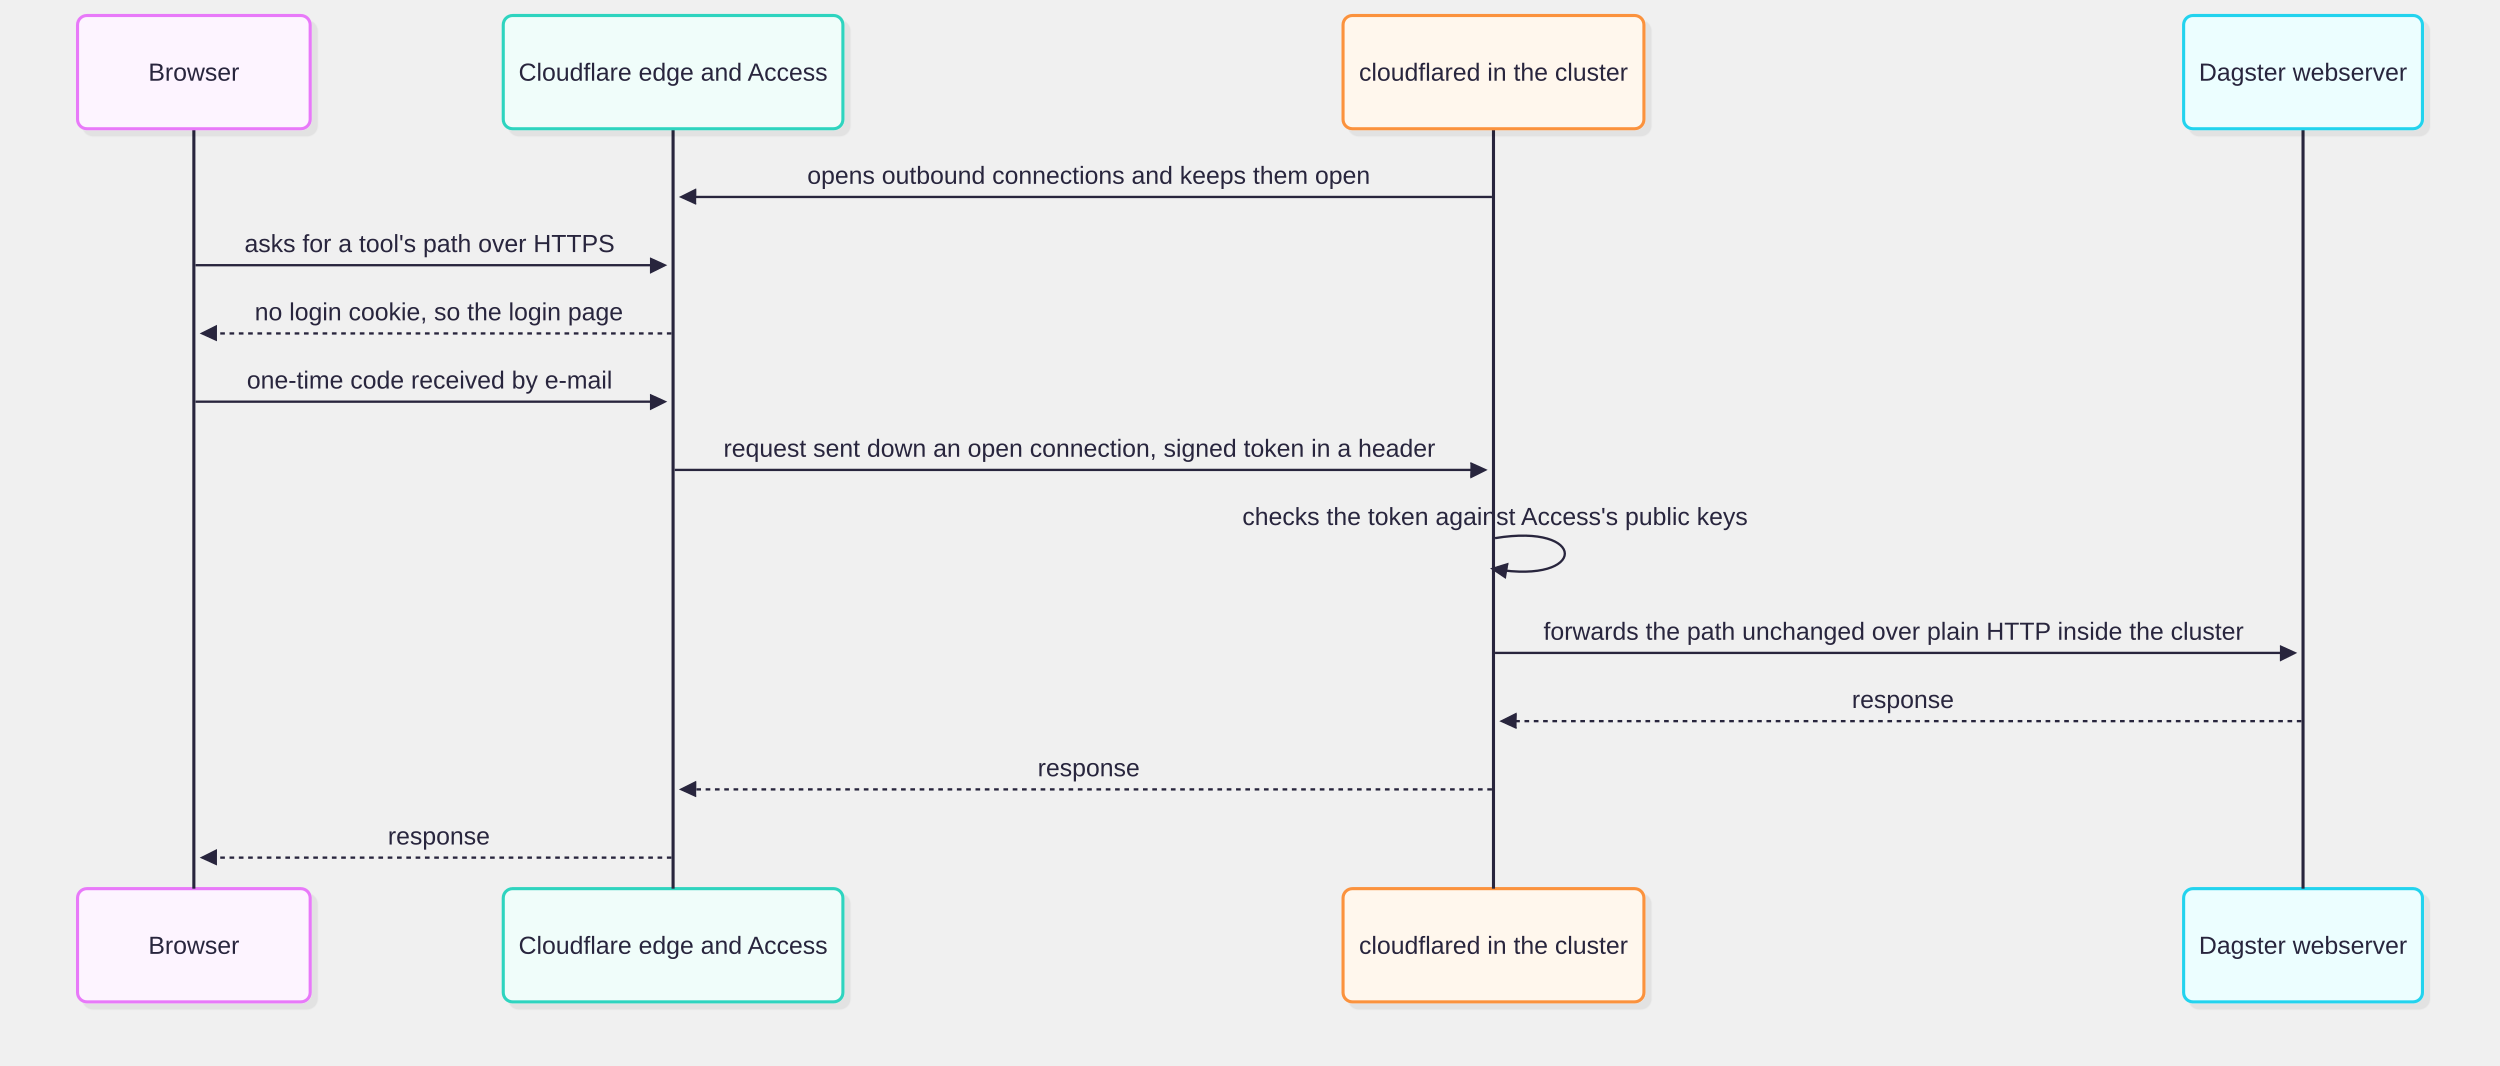
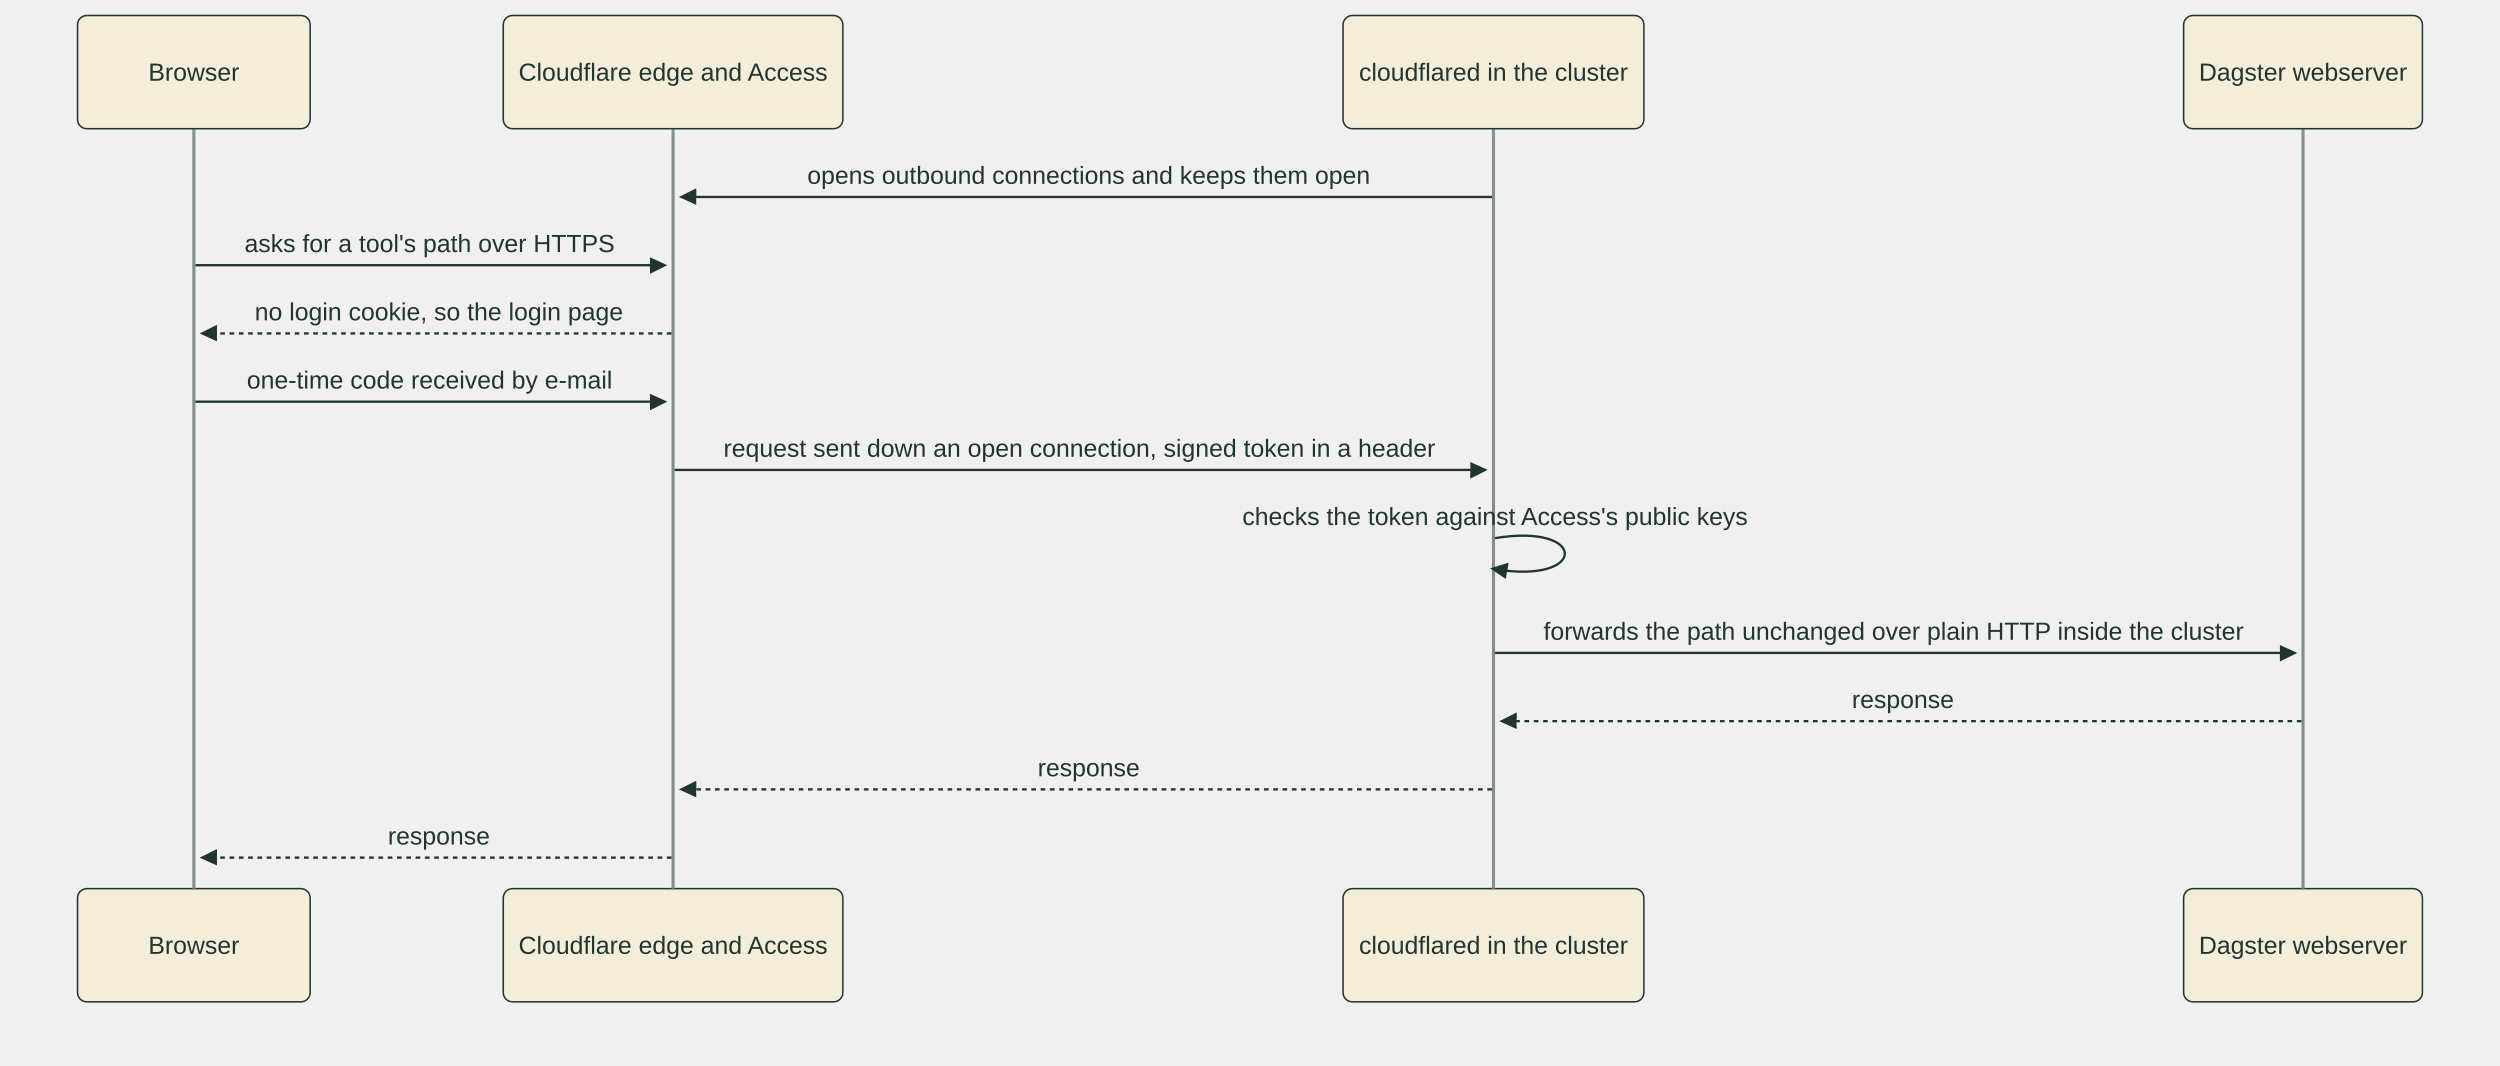
- <svg xmlns="http://www.w3.org/2000/svg" id="lagom-infrastructure-no-open-ports" width="100%" style="max-width: 1612px; background-color: white;" viewBox="-50 -10 1612 687" role="graphics-document document" aria-roledescription="sequence">
+ <svg xmlns="http://www.w3.org/2000/svg" id="lagom-infrastructure-no-open-ports" width="100%" style="max-width: 1612px; background-color: transparent;" viewBox="-50 -10 1612 687" role="graphics-document document" aria-roledescription="sequence">
  <g>
-     <rect x="1358" y="563" fill="#eaeaea" stroke="#666" width="154" height="73" name="D" rx="6" ry="6" class="actor actor-bottom" data-look="neo" filter="url(#lagom-infrastructure-no-open-ports-drop-shadow)" style="stroke: rgb(34, 211, 238); fill: rgb(236, 254, 255);" />
+     <rect x="1358" y="563" fill="#eaeaea" stroke="#666" width="154" height="73" name="D" rx="6" ry="6" class="actor actor-bottom" data-look="neo" filter="url(#lagom-infrastructure-no-open-ports-drop-shadow)" />
    <text x="1435" y="599.5" dominant-baseline="central" alignment-baseline="central" class="actor actor-box" style="text-anchor: middle; font-size: 16px; font-weight: 400; font-family: arial, sans-serif;">
      <tspan x="1435" dy="0">Dagster webserver</tspan>
    </text>
  </g>
  <g>
-     <rect x="816" y="563" fill="#eaeaea" stroke="#666" width="194" height="73" name="C" rx="6" ry="6" class="actor actor-bottom" data-look="neo" filter="url(#lagom-infrastructure-no-open-ports-drop-shadow)" style="stroke: rgb(251, 146, 60); fill: rgb(255, 247, 237);" />
+     <rect x="816" y="563" fill="#eaeaea" stroke="#666" width="194" height="73" name="C" rx="6" ry="6" class="actor actor-bottom" data-look="neo" filter="url(#lagom-infrastructure-no-open-ports-drop-shadow)" />
    <text x="913" y="599.5" dominant-baseline="central" alignment-baseline="central" class="actor actor-box" style="text-anchor: middle; font-size: 16px; font-weight: 400; font-family: arial, sans-serif;">
      <tspan x="913" dy="0">cloudflared in the cluster</tspan>
    </text>
  </g>
  <g>
-     <rect x="274.5" y="563" fill="#eaeaea" stroke="#666" width="219" height="73" name="E" rx="6" ry="6" class="actor actor-bottom" data-look="neo" filter="url(#lagom-infrastructure-no-open-ports-drop-shadow)" style="stroke: rgb(45, 212, 191); fill: rgb(240, 253, 250);" />
+     <rect x="274.5" y="563" fill="#eaeaea" stroke="#666" width="219" height="73" name="E" rx="6" ry="6" class="actor actor-bottom" data-look="neo" filter="url(#lagom-infrastructure-no-open-ports-drop-shadow)" />
    <text x="384" y="599.5" dominant-baseline="central" alignment-baseline="central" class="actor actor-box" style="text-anchor: middle; font-size: 16px; font-weight: 400; font-family: arial, sans-serif;">
      <tspan x="384" dy="0">Cloudflare edge and Access</tspan>
    </text>
  </g>
  <g>
-     <rect x="0" y="563" fill="#eaeaea" stroke="#666" width="150" height="73" name="B" rx="6" ry="6" class="actor actor-bottom" data-look="neo" filter="url(#lagom-infrastructure-no-open-ports-drop-shadow)" style="stroke: rgb(232, 121, 249); fill: rgb(253, 244, 255);" />
+     <rect x="0" y="563" fill="#eaeaea" stroke="#666" width="150" height="73" name="B" rx="6" ry="6" class="actor actor-bottom" data-look="neo" filter="url(#lagom-infrastructure-no-open-ports-drop-shadow)" />
    <text x="75" y="599.5" dominant-baseline="central" alignment-baseline="central" class="actor actor-box" style="text-anchor: middle; font-size: 16px; font-weight: 400; font-family: arial, sans-serif;">
      <tspan x="75" dy="0">Browser</tspan>
    </text>
  </g>
  <g>
    <line id="actor3" x1="1435" y1="73" x2="1435" y2="563" class="actor-line 200" stroke-width="0.5px" stroke="#999" name="D" data-et="life-line" data-id="D" />
    <g id="root-3" data-look="neo" data-et="participant" data-type="participant" data-id="D">
-       <rect x="1358" y="0" fill="#eaeaea" stroke="#666" width="154" height="73" name="D" rx="6" ry="6" class="actor actor-top" data-look="neo" filter="url(#lagom-infrastructure-no-open-ports-drop-shadow)" style="stroke: rgb(34, 211, 238); fill: rgb(236, 254, 255);" />
+       <rect x="1358" y="0" fill="#eaeaea" stroke="#666" width="154" height="73" name="D" rx="6" ry="6" class="actor actor-top" data-look="neo" filter="url(#lagom-infrastructure-no-open-ports-drop-shadow)" />
      <text x="1435" y="36.5" dominant-baseline="central" alignment-baseline="central" class="actor actor-box" style="text-anchor: middle; font-size: 16px; font-weight: 400; font-family: arial, sans-serif;">
        <tspan x="1435" dy="0">Dagster webserver</tspan>
      </text>
    </g>
  </g>
  <g>
    <line id="actor2" x1="913" y1="73" x2="913" y2="563" class="actor-line 200" stroke-width="0.5px" stroke="#999" name="C" data-et="life-line" data-id="C" />
    <g id="root-2" data-look="neo" data-et="participant" data-type="participant" data-id="C">
-       <rect x="816" y="0" fill="#eaeaea" stroke="#666" width="194" height="73" name="C" rx="6" ry="6" class="actor actor-top" data-look="neo" filter="url(#lagom-infrastructure-no-open-ports-drop-shadow)" style="stroke: rgb(251, 146, 60); fill: rgb(255, 247, 237);" />
+       <rect x="816" y="0" fill="#eaeaea" stroke="#666" width="194" height="73" name="C" rx="6" ry="6" class="actor actor-top" data-look="neo" filter="url(#lagom-infrastructure-no-open-ports-drop-shadow)" />
      <text x="913" y="36.5" dominant-baseline="central" alignment-baseline="central" class="actor actor-box" style="text-anchor: middle; font-size: 16px; font-weight: 400; font-family: arial, sans-serif;">
        <tspan x="913" dy="0">cloudflared in the cluster</tspan>
      </text>
    </g>
  </g>
  <g>
    <line id="actor1" x1="384" y1="73" x2="384" y2="563" class="actor-line 200" stroke-width="0.5px" stroke="#999" name="E" data-et="life-line" data-id="E" />
    <g id="root-1" data-look="neo" data-et="participant" data-type="participant" data-id="E">
-       <rect x="274.5" y="0" fill="#eaeaea" stroke="#666" width="219" height="73" name="E" rx="6" ry="6" class="actor actor-top" data-look="neo" filter="url(#lagom-infrastructure-no-open-ports-drop-shadow)" style="stroke: rgb(45, 212, 191); fill: rgb(240, 253, 250);" />
+       <rect x="274.5" y="0" fill="#eaeaea" stroke="#666" width="219" height="73" name="E" rx="6" ry="6" class="actor actor-top" data-look="neo" filter="url(#lagom-infrastructure-no-open-ports-drop-shadow)" />
      <text x="384" y="36.5" dominant-baseline="central" alignment-baseline="central" class="actor actor-box" style="text-anchor: middle; font-size: 16px; font-weight: 400; font-family: arial, sans-serif;">
        <tspan x="384" dy="0">Cloudflare edge and Access</tspan>
      </text>
    </g>
  </g>
  <g>
    <line id="actor0" x1="75" y1="73" x2="75" y2="563" class="actor-line 200" stroke-width="0.5px" stroke="#999" name="B" data-et="life-line" data-id="B" />
    <g id="root-0" data-look="neo" data-et="participant" data-type="participant" data-id="B">
-       <rect x="0" y="0" fill="#eaeaea" stroke="#666" width="150" height="73" name="B" rx="6" ry="6" class="actor actor-top" data-look="neo" filter="url(#lagom-infrastructure-no-open-ports-drop-shadow)" style="stroke: rgb(232, 121, 249); fill: rgb(253, 244, 255);" />
+       <rect x="0" y="0" fill="#eaeaea" stroke="#666" width="150" height="73" name="B" rx="6" ry="6" class="actor actor-top" data-look="neo" filter="url(#lagom-infrastructure-no-open-ports-drop-shadow)" />
      <text x="75" y="36.5" dominant-baseline="central" alignment-baseline="central" class="actor actor-box" style="text-anchor: middle; font-size: 16px; font-weight: 400; font-family: arial, sans-serif;">
        <tspan x="75" dy="0">Browser</tspan>
      </text>
    </g>
  </g>
-   <style>#lagom-infrastructure-no-open-ports{font-family:arial,sans-serif;font-size:14px;fill:#28253D;}@keyframes edge-animation-frame{from{stroke-dashoffset:0;}}@keyframes dash{to{stroke-dashoffset:0;}}#lagom-infrastructure-no-open-ports .edge-animation-slow{stroke-dasharray:9,5!important;stroke-dashoffset:900;animation:dash 50s linear infinite;stroke-linecap:round;}#lagom-infrastructure-no-open-ports .edge-animation-fast{stroke-dasharray:9,5!important;stroke-dashoffset:900;animation:dash 20s linear infinite;stroke-linecap:round;}#lagom-infrastructure-no-open-ports .error-icon{fill:#ffffff;}#lagom-infrastructure-no-open-ports .error-text{fill:#000000;stroke:#000000;}#lagom-infrastructure-no-open-ports .edge-thickness-normal{stroke-width:2px;}#lagom-infrastructure-no-open-ports .edge-thickness-thick{stroke-width:3.5px;}#lagom-infrastructure-no-open-ports .edge-pattern-solid{stroke-dasharray:0;}#lagom-infrastructure-no-open-ports .edge-thickness-invisible{stroke-width:0;fill:none;}#lagom-infrastructure-no-open-ports .edge-pattern-dashed{stroke-dasharray:3;}#lagom-infrastructure-no-open-ports .edge-pattern-dotted{stroke-dasharray:2;}#lagom-infrastructure-no-open-ports .marker{fill:#000000;stroke:#000000;}#lagom-infrastructure-no-open-ports .marker.cross{stroke:#000000;}#lagom-infrastructure-no-open-ports svg{font-family:arial,sans-serif;font-size:14px;}#lagom-infrastructure-no-open-ports p{margin:0;}#lagom-infrastructure-no-open-ports .actor{stroke:#28253D;fill:#ffffff;stroke-width:2;}#lagom-infrastructure-no-open-ports rect.actor.outer-path[data-look="neo"]{filter:url(#drop-shadow);}#lagom-infrastructure-no-open-ports rect.note[data-look="neo"]{stroke:#FACC15;fill:#fff5ad;filter:url(#drop-shadow);}#lagom-infrastructure-no-open-ports text.actor&gt;tspan{fill:#28253D;stroke:none;}#lagom-infrastructure-no-open-ports .actor-line{stroke:#28253D;}#lagom-infrastructure-no-open-ports .innerArc{stroke-width:1.5;stroke-dasharray:none;}#lagom-infrastructure-no-open-ports .messageLine0{stroke-width:1.5;stroke-dasharray:none;stroke:#28253D;}#lagom-infrastructure-no-open-ports .messageLine1{stroke-width:1.5;stroke-dasharray:2,2;stroke:#28253D;}#lagom-infrastructure-no-open-ports [id$="-arrowhead"] path{fill:#28253D;stroke:#28253D;}#lagom-infrastructure-no-open-ports .sequenceNumber{fill:#ffffff;}#lagom-infrastructure-no-open-ports [id$="-sequencenumber"]{fill:#28253D;}#lagom-infrastructure-no-open-ports [id$="-crosshead"] path{fill:#28253D;stroke:#28253D;}#lagom-infrastructure-no-open-ports .messageText{fill:#28253D;stroke:none;}#lagom-infrastructure-no-open-ports .labelBox{stroke:#28253D;fill:#ffffff;filter:url(#drop-shadow);}#lagom-infrastructure-no-open-ports .labelText,#lagom-infrastructure-no-open-ports .labelText&gt;tspan{fill:#28253D;stroke:none;}#lagom-infrastructure-no-open-ports .loopText,#lagom-infrastructure-no-open-ports .loopText&gt;tspan{fill:#28253D;stroke:none;}#lagom-infrastructure-no-open-ports .sectionTitle,#lagom-infrastructure-no-open-ports .sectionTitle&gt;tspan{fill:#28253D;stroke:none;}#lagom-infrastructure-no-open-ports .loopLine{stroke-width:2px;stroke-dasharray:2,2;stroke:#28253D;fill:#28253D;}#lagom-infrastructure-no-open-ports .note{stroke:#FACC15;fill:#fff5ad;}#lagom-infrastructure-no-open-ports .noteText,#lagom-infrastructure-no-open-ports .noteText&gt;tspan{fill:#28253D;stroke:none;}#lagom-infrastructure-no-open-ports .activation0{fill:hsl(-120, 0%, 80%);stroke:hsl(-120, 0%, 70%);}#lagom-infrastructure-no-open-ports .activation1{fill:hsl(-120, 0%, 80%);stroke:hsl(-120, 0%, 70%);}#lagom-infrastructure-no-open-ports .activation2{fill:hsl(-120, 0%, 80%);stroke:hsl(-120, 0%, 70%);}#lagom-infrastructure-no-open-ports .actorPopupMenu{position:absolute;}#lagom-infrastructure-no-open-ports .actorPopupMenuPanel{position:absolute;fill:#ffffff;box-shadow:0px 8px 16px 0px rgba(0,0,0,0.2);filter:drop-shadow(3px 5px 2px rgb(0 0 0 / 0.4));}#lagom-infrastructure-no-open-ports .actor-man circle,#lagom-infrastructure-no-open-ports line{fill:#ffffff;stroke-width:2px;}#lagom-infrastructure-no-open-ports g rect.rect{filter:url(#drop-shadow);stroke:#28253D;}#lagom-infrastructure-no-open-ports .node .neo-node{stroke:#28253D;}#lagom-infrastructure-no-open-ports [data-look="neo"].node rect,#lagom-infrastructure-no-open-ports [data-look="neo"].cluster rect,#lagom-infrastructure-no-open-ports [data-look="neo"].node polygon{stroke:#28253D;filter:url(#lagom-infrastructure-no-open-ports-drop-shadow);}#lagom-infrastructure-no-open-ports [data-look="neo"].swimlane.cluster rect{filter:none;}#lagom-infrastructure-no-open-ports [data-look="neo"].node path{stroke:#28253D;stroke-width:2px;}#lagom-infrastructure-no-open-ports [data-look="neo"].node .outer-path{filter:url(#lagom-infrastructure-no-open-ports-drop-shadow);}#lagom-infrastructure-no-open-ports [data-look="neo"].node .neo-line path{stroke:#28253D;filter:none;}#lagom-infrastructure-no-open-ports [data-look="neo"].node circle{stroke:#28253D;filter:url(#lagom-infrastructure-no-open-ports-drop-shadow);}#lagom-infrastructure-no-open-ports [data-look="neo"].node circle .state-start{fill:#000000;}#lagom-infrastructure-no-open-ports [data-look="neo"].icon-shape .icon{fill:#28253D;filter:url(#lagom-infrastructure-no-open-ports-drop-shadow);}#lagom-infrastructure-no-open-ports [data-look="neo"].icon-shape .icon-neo path{stroke:#28253D;filter:url(#lagom-infrastructure-no-open-ports-drop-shadow);}#lagom-infrastructure-no-open-ports :root{--mermaid-font-family:arial,sans-serif;}@media (prefers-reduced-motion: reduce){*,*::before,*::after{animation:none!important}}</style>
+   <style>#lagom-infrastructure-no-open-ports{font-family:arial,sans-serif;font-size:16px;fill:#20352f;}@keyframes edge-animation-frame{from{stroke-dashoffset:0;}}@keyframes dash{to{stroke-dashoffset:0;}}#lagom-infrastructure-no-open-ports .edge-animation-slow{stroke-dasharray:9,5!important;stroke-dashoffset:900;animation:dash 50s linear infinite;stroke-linecap:round;}#lagom-infrastructure-no-open-ports .edge-animation-fast{stroke-dasharray:9,5!important;stroke-dashoffset:900;animation:dash 20s linear infinite;stroke-linecap:round;}#lagom-infrastructure-no-open-ports .error-icon{fill:#f2ead6;}#lagom-infrastructure-no-open-ports .error-text{fill:#0d1529;stroke:#0d1529;}#lagom-infrastructure-no-open-ports .edge-thickness-normal{stroke-width:1px;}#lagom-infrastructure-no-open-ports .edge-thickness-thick{stroke-width:3.5px;}#lagom-infrastructure-no-open-ports .edge-pattern-solid{stroke-dasharray:0;}#lagom-infrastructure-no-open-ports .edge-thickness-invisible{stroke-width:0;fill:none;}#lagom-infrastructure-no-open-ports .edge-pattern-dashed{stroke-dasharray:3;}#lagom-infrastructure-no-open-ports .edge-pattern-dotted{stroke-dasharray:2;}#lagom-infrastructure-no-open-ports .marker{fill:#96372c;stroke:#96372c;}#lagom-infrastructure-no-open-ports .marker.cross{stroke:#96372c;}#lagom-infrastructure-no-open-ports svg{font-family:arial,sans-serif;font-size:16px;}#lagom-infrastructure-no-open-ports p{margin:0;}#lagom-infrastructure-no-open-ports .actor{stroke:#20352f;fill:#f4edd9;stroke-width:1;}#lagom-infrastructure-no-open-ports rect.actor.outer-path[data-look="neo"]{filter:drop-shadow( 1px 2px 2px rgba(185,185,185,1));}#lagom-infrastructure-no-open-ports rect.note[data-look="neo"]{stroke:#20352f;fill:#e6b745;filter:drop-shadow( 1px 2px 2px rgba(185,185,185,1));}#lagom-infrastructure-no-open-ports text.actor&gt;tspan{fill:#20352f;stroke:none;}#lagom-infrastructure-no-open-ports .actor-line{stroke:#819087;}#lagom-infrastructure-no-open-ports .innerArc{stroke-width:1.5;stroke-dasharray:none;}#lagom-infrastructure-no-open-ports .messageLine0{stroke-width:1.5;stroke-dasharray:none;stroke:#20352f;}#lagom-infrastructure-no-open-ports .messageLine1{stroke-width:1.5;stroke-dasharray:2,2;stroke:#20352f;}#lagom-infrastructure-no-open-ports [id$="-arrowhead"] path{fill:#20352f;stroke:#20352f;}#lagom-infrastructure-no-open-ports .sequenceNumber{fill:#69c8d3;}#lagom-infrastructure-no-open-ports [id$="-sequencenumber"]{fill:#20352f;}#lagom-infrastructure-no-open-ports [id$="-crosshead"] path{fill:#20352f;stroke:#20352f;}#lagom-infrastructure-no-open-ports .messageText{fill:#20352f;stroke:none;}#lagom-infrastructure-no-open-ports .labelBox{stroke:#20352f;fill:#eee3c9;filter:drop-shadow( 1px 2px 2px rgba(185,185,185,1));}#lagom-infrastructure-no-open-ports .labelText,#lagom-infrastructure-no-open-ports .labelText&gt;tspan{fill:#20352f;stroke:none;}#lagom-infrastructure-no-open-ports .loopText,#lagom-infrastructure-no-open-ports .loopText&gt;tspan{fill:#20352f;stroke:none;}#lagom-infrastructure-no-open-ports .sectionTitle,#lagom-infrastructure-no-open-ports .sectionTitle&gt;tspan{fill:#20352f;stroke:none;}#lagom-infrastructure-no-open-ports .loopLine{stroke-width:2px;stroke-dasharray:2,2;stroke:#20352f;fill:#20352f;}#lagom-infrastructure-no-open-ports .note{stroke:#20352f;fill:#e6b745;}#lagom-infrastructure-no-open-ports .noteText,#lagom-infrastructure-no-open-ports .noteText&gt;tspan{fill:#20352f;stroke:none;}#lagom-infrastructure-no-open-ports .activation0{fill:#eee3c9;stroke:hsl(42.162, 52.113%, 76.078%);}#lagom-infrastructure-no-open-ports .activation1{fill:#eee3c9;stroke:hsl(42.162, 52.113%, 76.078%);}#lagom-infrastructure-no-open-ports .activation2{fill:#eee3c9;stroke:hsl(42.162, 52.113%, 76.078%);}#lagom-infrastructure-no-open-ports .actorPopupMenu{position:absolute;}#lagom-infrastructure-no-open-ports .actorPopupMenuPanel{position:absolute;fill:#f4edd9;box-shadow:0px 8px 16px 0px rgba(0,0,0,0.2);filter:drop-shadow(3px 5px 2px rgb(0 0 0 / 0.4));}#lagom-infrastructure-no-open-ports .actor-man circle,#lagom-infrastructure-no-open-ports line{fill:#f4edd9;stroke-width:2px;}#lagom-infrastructure-no-open-ports g rect.rect{filter:drop-shadow( 1px 2px 2px rgba(185,185,185,1));stroke:#20352f;}#lagom-infrastructure-no-open-ports .node .neo-node{stroke:#20352f;}#lagom-infrastructure-no-open-ports [data-look="neo"].node rect,#lagom-infrastructure-no-open-ports [data-look="neo"].cluster rect,#lagom-infrastructure-no-open-ports [data-look="neo"].node polygon{stroke:#20352f;filter:drop-shadow( 1px 2px 2px rgba(185,185,185,1));}#lagom-infrastructure-no-open-ports [data-look="neo"].swimlane.cluster rect{filter:none;}#lagom-infrastructure-no-open-ports [data-look="neo"].node path{stroke:#20352f;stroke-width:1px;}#lagom-infrastructure-no-open-ports [data-look="neo"].node .outer-path{filter:drop-shadow( 1px 2px 2px rgba(185,185,185,1));}#lagom-infrastructure-no-open-ports [data-look="neo"].node .neo-line path{stroke:#20352f;filter:none;}#lagom-infrastructure-no-open-ports [data-look="neo"].node circle{stroke:#20352f;filter:drop-shadow( 1px 2px 2px rgba(185,185,185,1));}#lagom-infrastructure-no-open-ports [data-look="neo"].node circle .state-start{fill:#000000;}#lagom-infrastructure-no-open-ports [data-look="neo"].icon-shape .icon{fill:#20352f;filter:drop-shadow( 1px 2px 2px rgba(185,185,185,1));}#lagom-infrastructure-no-open-ports [data-look="neo"].icon-shape .icon-neo path{stroke:#20352f;filter:drop-shadow( 1px 2px 2px rgba(185,185,185,1));}#lagom-infrastructure-no-open-ports :root{--mermaid-font-family:arial,sans-serif;}@media (prefers-reduced-motion: reduce){*,*::before,*::after{animation:none!important}}</style>
  <g />
  <defs>
    <symbol id="lagom-infrastructure-no-open-ports-computer" width="24" height="24">
      <path transform="scale(.5)" d="M2 2v13h20v-13h-20zm18 11h-16v-9h16v9zm-10.228 6l.466-1h3.524l.467 1h-4.457zm14.228 3h-24l2-6h2.104l-1.33 4h18.45l-1.297-4h2.073l2 6zm-5-10h-14v-7h14v7z" />
    </symbol>
  </defs>
  <defs>
    <symbol id="lagom-infrastructure-no-open-ports-database" fill-rule="evenodd" clip-rule="evenodd">
      <path transform="scale(.5)" d="M12.258.001l.256.004.255.005.253.008.251.01.249.012.247.015.246.016.242.019.241.02.239.023.236.024.233.027.231.028.229.031.225.032.223.034.22.036.217.038.214.04.211.041.208.043.205.045.201.046.198.048.194.05.191.051.187.053.183.054.18.056.175.057.172.059.168.06.163.061.16.063.155.064.15.066.074.033.073.033.071.034.07.034.069.035.068.035.067.035.066.035.064.036.064.036.062.036.06.036.06.037.058.037.058.037.055.038.055.038.053.038.052.038.051.039.05.039.048.039.047.039.045.04.044.04.043.04.041.04.04.041.039.041.037.041.036.041.034.041.033.042.032.042.03.042.029.042.027.042.026.043.024.043.023.043.021.043.02.043.018.044.017.043.015.044.013.044.012.044.011.045.009.044.007.045.006.045.004.045.002.045.001.045v17l-.001.045-.002.045-.004.045-.006.045-.007.045-.009.044-.011.045-.012.044-.013.044-.015.044-.017.043-.018.044-.02.043-.021.043-.023.043-.024.043-.026.043-.027.042-.029.042-.03.042-.032.042-.033.042-.034.041-.036.041-.037.041-.039.041-.04.041-.041.04-.043.04-.044.04-.045.04-.047.039-.048.039-.05.039-.051.039-.052.038-.053.038-.055.038-.055.038-.058.037-.058.037-.06.037-.06.036-.062.036-.064.036-.064.036-.066.035-.067.035-.068.035-.069.035-.07.034-.071.034-.073.033-.074.033-.15.066-.155.064-.16.063-.163.061-.168.06-.172.059-.175.057-.18.056-.183.054-.187.053-.191.051-.194.05-.198.048-.201.046-.205.045-.208.043-.211.041-.214.04-.217.038-.22.036-.223.034-.225.032-.229.031-.231.028-.233.027-.236.024-.239.023-.241.02-.242.019-.246.016-.247.015-.249.012-.251.01-.253.008-.255.005-.256.004-.258.001-.258-.001-.256-.004-.255-.005-.253-.008-.251-.01-.249-.012-.247-.015-.245-.016-.243-.019-.241-.02-.238-.023-.236-.024-.234-.027-.231-.028-.228-.031-.226-.032-.223-.034-.22-.036-.217-.038-.214-.04-.211-.041-.208-.043-.204-.045-.201-.046-.198-.048-.195-.05-.19-.051-.187-.053-.184-.054-.179-.056-.176-.057-.172-.059-.167-.06-.164-.061-.159-.063-.155-.064-.151-.066-.074-.033-.072-.033-.072-.034-.07-.034-.069-.035-.068-.035-.067-.035-.066-.035-.064-.036-.063-.036-.062-.036-.061-.036-.06-.037-.058-.037-.057-.037-.056-.038-.055-.038-.053-.038-.052-.038-.051-.039-.049-.039-.049-.039-.046-.039-.046-.04-.044-.04-.043-.04-.041-.04-.04-.041-.039-.041-.037-.041-.036-.041-.034-.041-.033-.042-.032-.042-.03-.042-.029-.042-.027-.042-.026-.043-.024-.043-.023-.043-.021-.043-.02-.043-.018-.044-.017-.043-.015-.044-.013-.044-.012-.044-.011-.045-.009-.044-.007-.045-.006-.045-.004-.045-.002-.045-.001-.045v-17l.001-.045.002-.045.004-.045.006-.045.007-.045.009-.044.011-.045.012-.044.013-.044.015-.044.017-.043.018-.044.02-.043.021-.043.023-.043.024-.043.026-.043.027-.042.029-.042.03-.042.032-.042.033-.042.034-.041.036-.041.037-.041.039-.041.04-.041.041-.04.043-.04.044-.04.046-.04.046-.039.049-.039.049-.039.051-.039.052-.038.053-.038.055-.038.056-.038.057-.037.058-.037.06-.037.061-.036.062-.036.063-.036.064-.036.066-.035.067-.035.068-.035.069-.035.07-.034.072-.034.072-.033.074-.033.151-.066.155-.064.159-.063.164-.061.167-.06.172-.059.176-.057.179-.056.184-.054.187-.053.19-.051.195-.05.198-.048.201-.046.204-.045.208-.043.211-.041.214-.04.217-.038.22-.036.223-.034.226-.032.228-.031.231-.028.234-.027.236-.024.238-.023.241-.02.243-.019.245-.016.247-.015.249-.012.251-.01.253-.008.255-.005.256-.004.258-.001.258.001zm-9.258 20.499v.01l.001.021.003.021.004.022.005.021.006.022.007.022.009.023.01.022.011.023.012.023.013.023.015.023.016.024.017.023.018.024.019.024.021.024.022.025.023.024.024.025.052.049.056.05.061.051.066.051.07.051.075.051.079.052.084.052.088.052.092.052.097.052.102.051.105.052.11.052.114.051.119.051.123.051.127.05.131.05.135.05.139.048.144.049.147.047.152.047.155.047.16.045.163.045.167.043.171.043.176.041.178.041.183.039.187.039.19.037.194.035.197.035.202.033.204.031.209.03.212.029.216.027.219.025.222.024.226.021.23.02.233.018.236.016.24.015.243.012.246.01.249.008.253.005.256.004.259.001.26-.001.257-.004.254-.005.25-.008.247-.011.244-.012.241-.014.237-.016.233-.018.231-.021.226-.021.224-.024.22-.026.216-.027.212-.028.21-.031.205-.031.202-.034.198-.034.194-.036.191-.037.187-.039.183-.04.179-.04.175-.042.172-.043.168-.044.163-.045.16-.046.155-.046.152-.047.148-.048.143-.049.139-.049.136-.05.131-.05.126-.05.123-.051.118-.052.114-.051.11-.052.106-.052.101-.052.096-.052.092-.052.088-.053.083-.051.079-.052.074-.052.07-.051.065-.051.06-.051.056-.05.051-.05.023-.024.023-.025.021-.024.02-.024.019-.024.018-.024.017-.024.015-.023.014-.024.013-.023.012-.023.01-.023.01-.022.008-.022.006-.022.006-.022.004-.022.004-.021.001-.021.001-.021v-4.127l-.077.055-.08.053-.083.054-.085.053-.087.052-.09.052-.093.051-.095.05-.097.05-.1.049-.102.049-.105.048-.106.047-.109.047-.111.046-.114.045-.115.045-.118.044-.12.043-.122.042-.124.042-.126.041-.128.04-.13.04-.132.038-.134.038-.135.037-.138.037-.139.035-.142.035-.143.034-.144.033-.147.032-.148.031-.15.03-.151.03-.153.029-.154.027-.156.027-.158.026-.159.025-.161.024-.162.023-.163.022-.165.021-.166.02-.167.019-.169.018-.169.017-.171.016-.173.015-.173.014-.175.013-.175.012-.177.011-.178.01-.179.008-.179.008-.181.006-.182.005-.182.004-.184.003-.184.002h-.37l-.184-.002-.184-.003-.182-.004-.182-.005-.181-.006-.179-.008-.179-.008-.178-.01-.176-.011-.176-.012-.175-.013-.173-.014-.172-.015-.171-.016-.17-.017-.169-.018-.167-.019-.166-.02-.165-.021-.163-.022-.162-.023-.161-.024-.159-.025-.157-.026-.156-.027-.155-.027-.153-.029-.151-.03-.15-.03-.148-.031-.146-.032-.145-.033-.143-.034-.141-.035-.14-.035-.137-.037-.136-.037-.134-.038-.132-.038-.13-.04-.128-.04-.126-.041-.124-.042-.122-.042-.12-.044-.117-.043-.116-.045-.113-.045-.112-.046-.109-.047-.106-.047-.105-.048-.102-.049-.1-.049-.097-.05-.095-.05-.093-.052-.09-.051-.087-.052-.085-.053-.083-.054-.08-.054-.077-.054v4.127zm0-5.654v.011l.001.021.003.021.004.021.005.022.006.022.007.022.009.022.01.022.011.023.012.023.013.023.015.024.016.023.017.024.018.024.019.024.021.024.022.024.023.025.024.024.052.05.056.05.061.05.066.051.07.051.075.052.079.051.084.052.088.052.092.052.097.052.102.052.105.052.11.051.114.051.119.052.123.05.127.051.131.05.135.049.139.049.144.048.147.048.152.047.155.046.16.045.163.045.167.044.171.042.176.042.178.04.183.04.187.038.19.037.194.036.197.034.202.033.204.032.209.03.212.028.216.027.219.025.222.024.226.022.23.02.233.018.236.016.24.014.243.012.246.01.249.008.253.006.256.003.259.001.26-.001.257-.003.254-.006.25-.008.247-.01.244-.012.241-.015.237-.016.233-.018.231-.02.226-.022.224-.024.22-.025.216-.027.212-.029.21-.03.205-.032.202-.033.198-.035.194-.036.191-.037.187-.039.183-.039.179-.041.175-.042.172-.043.168-.044.163-.045.16-.045.155-.047.152-.047.148-.048.143-.048.139-.05.136-.049.131-.05.126-.051.123-.051.118-.051.114-.052.11-.052.106-.052.101-.052.096-.052.092-.052.088-.052.083-.052.079-.052.074-.051.07-.052.065-.051.06-.05.056-.051.051-.049.023-.025.023-.024.021-.025.02-.024.019-.024.018-.024.017-.024.015-.023.014-.023.013-.024.012-.022.01-.023.01-.023.008-.022.006-.022.006-.022.004-.021.004-.022.001-.021.001-.021v-4.139l-.077.054-.08.054-.083.054-.085.052-.087.053-.09.051-.093.051-.095.051-.097.05-.1.049-.102.049-.105.048-.106.047-.109.047-.111.046-.114.045-.115.044-.118.044-.12.044-.122.042-.124.042-.126.041-.128.04-.13.039-.132.039-.134.038-.135.037-.138.036-.139.036-.142.035-.143.033-.144.033-.147.033-.148.031-.15.03-.151.03-.153.028-.154.028-.156.027-.158.026-.159.025-.161.024-.162.023-.163.022-.165.021-.166.02-.167.019-.169.018-.169.017-.171.016-.173.015-.173.014-.175.013-.175.012-.177.011-.178.009-.179.009-.179.007-.181.007-.182.005-.182.004-.184.003-.184.002h-.37l-.184-.002-.184-.003-.182-.004-.182-.005-.181-.007-.179-.007-.179-.009-.178-.009-.176-.011-.176-.012-.175-.013-.173-.014-.172-.015-.171-.016-.17-.017-.169-.018-.167-.019-.166-.02-.165-.021-.163-.022-.162-.023-.161-.024-.159-.025-.157-.026-.156-.027-.155-.028-.153-.028-.151-.03-.15-.03-.148-.031-.146-.033-.145-.033-.143-.033-.141-.035-.14-.036-.137-.036-.136-.037-.134-.038-.132-.039-.13-.039-.128-.04-.126-.041-.124-.042-.122-.043-.12-.043-.117-.044-.116-.044-.113-.046-.112-.046-.109-.046-.106-.047-.105-.048-.102-.049-.1-.049-.097-.05-.095-.051-.093-.051-.09-.051-.087-.053-.085-.052-.083-.054-.08-.054-.077-.054v4.139zm0-5.666v.011l.001.02.003.022.004.021.005.022.006.021.007.022.009.023.01.022.011.023.012.023.013.023.015.023.016.024.017.024.018.023.019.024.021.025.022.024.023.024.024.025.052.05.056.05.061.05.066.051.07.051.075.052.079.051.084.052.088.052.092.052.097.052.102.052.105.051.11.052.114.051.119.051.123.051.127.05.131.05.135.05.139.049.144.048.147.048.152.047.155.046.16.045.163.045.167.043.171.043.176.042.178.04.183.04.187.038.19.037.194.036.197.034.202.033.204.032.209.03.212.028.216.027.219.025.222.024.226.021.23.02.233.018.236.017.24.014.243.012.246.01.249.008.253.006.256.003.259.001.26-.001.257-.003.254-.006.25-.008.247-.01.244-.013.241-.014.237-.016.233-.018.231-.02.226-.022.224-.024.22-.025.216-.027.212-.029.21-.03.205-.032.202-.033.198-.035.194-.036.191-.037.187-.039.183-.039.179-.041.175-.042.172-.043.168-.044.163-.045.16-.045.155-.047.152-.047.148-.048.143-.049.139-.049.136-.049.131-.051.126-.05.123-.051.118-.052.114-.051.11-.052.106-.052.101-.052.096-.052.092-.052.088-.052.083-.052.079-.052.074-.052.07-.051.065-.051.06-.051.056-.05.051-.049.023-.025.023-.025.021-.024.02-.024.019-.024.018-.024.017-.024.015-.023.014-.024.013-.023.012-.023.01-.022.01-.023.008-.022.006-.022.006-.022.004-.022.004-.021.001-.021.001-.021v-4.153l-.077.054-.08.054-.083.053-.085.053-.087.053-.09.051-.093.051-.095.051-.097.05-.1.049-.102.048-.105.048-.106.048-.109.046-.111.046-.114.046-.115.044-.118.044-.12.043-.122.043-.124.042-.126.041-.128.04-.13.039-.132.039-.134.038-.135.037-.138.036-.139.036-.142.034-.143.034-.144.033-.147.032-.148.032-.15.03-.151.03-.153.028-.154.028-.156.027-.158.026-.159.024-.161.024-.162.023-.163.023-.165.021-.166.02-.167.019-.169.018-.169.017-.171.016-.173.015-.173.014-.175.013-.175.012-.177.01-.178.01-.179.009-.179.007-.181.006-.182.006-.182.004-.184.003-.184.001-.185.001-.185-.001-.184-.001-.184-.003-.182-.004-.182-.006-.181-.006-.179-.007-.179-.009-.178-.01-.176-.01-.176-.012-.175-.013-.173-.014-.172-.015-.171-.016-.17-.017-.169-.018-.167-.019-.166-.02-.165-.021-.163-.023-.162-.023-.161-.024-.159-.024-.157-.026-.156-.027-.155-.028-.153-.028-.151-.03-.15-.03-.148-.032-.146-.032-.145-.033-.143-.034-.141-.034-.14-.036-.137-.036-.136-.037-.134-.038-.132-.039-.13-.039-.128-.041-.126-.041-.124-.041-.122-.043-.12-.043-.117-.044-.116-.044-.113-.046-.112-.046-.109-.046-.106-.048-.105-.048-.102-.048-.1-.05-.097-.049-.095-.051-.093-.051-.09-.052-.087-.052-.085-.053-.083-.053-.08-.054-.077-.054v4.153zm8.74-8.179l-.257.004-.254.005-.25.008-.247.011-.244.012-.241.014-.237.016-.233.018-.231.021-.226.022-.224.023-.22.026-.216.027-.212.028-.21.031-.205.032-.202.033-.198.034-.194.036-.191.038-.187.038-.183.04-.179.041-.175.042-.172.043-.168.043-.163.045-.16.046-.155.046-.152.048-.148.048-.143.048-.139.049-.136.05-.131.05-.126.051-.123.051-.118.051-.114.052-.11.052-.106.052-.101.052-.096.052-.092.052-.088.052-.083.052-.079.052-.074.051-.07.052-.065.051-.06.05-.056.05-.051.05-.023.025-.023.024-.021.024-.02.025-.019.024-.018.024-.017.023-.015.024-.014.023-.013.023-.012.023-.01.023-.01.022-.008.022-.006.023-.006.021-.004.022-.004.021-.001.021-.001.021.001.021.001.021.004.021.004.022.006.021.006.023.008.022.01.022.01.023.012.023.013.023.014.023.015.024.017.023.018.024.019.024.02.025.021.024.023.024.023.025.051.05.056.05.06.05.065.051.07.052.074.051.079.052.083.052.088.052.092.052.096.052.101.052.106.052.11.052.114.052.118.051.123.051.126.051.131.05.136.05.139.049.143.048.148.048.152.048.155.046.16.046.163.045.168.043.172.043.175.042.179.041.183.04.187.038.191.038.194.036.198.034.202.033.205.032.21.031.212.028.216.027.22.026.224.023.226.022.231.021.233.018.237.016.241.014.244.012.247.011.25.008.254.005.257.004.26.001.26-.001.257-.004.254-.005.25-.008.247-.011.244-.012.241-.014.237-.016.233-.018.231-.021.226-.022.224-.023.22-.026.216-.027.212-.028.21-.031.205-.032.202-.033.198-.034.194-.036.191-.038.187-.038.183-.04.179-.041.175-.042.172-.043.168-.043.163-.045.16-.046.155-.046.152-.048.148-.048.143-.048.139-.049.136-.05.131-.05.126-.051.123-.051.118-.051.114-.052.11-.052.106-.052.101-.052.096-.052.092-.052.088-.052.083-.052.079-.052.074-.051.07-.052.065-.051.06-.05.056-.05.051-.05.023-.025.023-.024.021-.024.02-.025.019-.024.018-.024.017-.023.015-.024.014-.023.013-.023.012-.023.01-.023.01-.022.008-.022.006-.023.006-.021.004-.022.004-.021.001-.021.001-.021-.001-.021-.001-.021-.004-.021-.004-.022-.006-.021-.006-.023-.008-.022-.01-.022-.01-.023-.012-.023-.013-.023-.014-.023-.015-.024-.017-.023-.018-.024-.019-.024-.02-.025-.021-.024-.023-.024-.023-.025-.051-.05-.056-.05-.06-.05-.065-.051-.07-.052-.074-.051-.079-.052-.083-.052-.088-.052-.092-.052-.096-.052-.101-.052-.106-.052-.11-.052-.114-.052-.118-.051-.123-.051-.126-.051-.131-.05-.136-.05-.139-.049-.143-.048-.148-.048-.152-.048-.155-.046-.16-.046-.163-.045-.168-.043-.172-.043-.175-.042-.179-.041-.183-.04-.187-.038-.191-.038-.194-.036-.198-.034-.202-.033-.205-.032-.21-.031-.212-.028-.216-.027-.22-.026-.224-.023-.226-.022-.231-.021-.233-.018-.237-.016-.241-.014-.244-.012-.247-.011-.25-.008-.254-.005-.257-.004-.26-.001-.26.001z" />
    </symbol>
  </defs>
  <defs>
    <symbol id="lagom-infrastructure-no-open-ports-clock" width="24" height="24">
      <path transform="scale(.5)" d="M12 2c5.514 0 10 4.486 10 10s-4.486 10-10 10-10-4.486-10-10 4.486-10 10-10zm0-2c-6.627 0-12 5.373-12 12s5.373 12 12 12 12-5.373 12-12-5.373-12-12-12zm5.848 12.459c.202.038.202.333.001.372-1.907.361-6.045 1.111-6.547 1.111-.719 0-1.301-.582-1.301-1.301 0-.512.77-5.447 1.125-7.445.034-.192.312-.181.343.014l.985 6.238 5.394 1.011z" />
    </symbol>
  </defs>
  <defs>
    <marker id="lagom-infrastructure-no-open-ports-arrowhead" refX="7.9" refY="5" markerUnits="userSpaceOnUse" markerWidth="12" markerHeight="12" orient="auto-start-reverse">
      <path d="M -1 0 L 10 5 L 0 10 z" />
    </marker>
  </defs>
  <defs>
    <marker id="lagom-infrastructure-no-open-ports-crosshead" markerWidth="15" markerHeight="8" orient="auto" refX="4" refY="4.5">
      <path fill="none" stroke="#000000" stroke-width="1pt" d="M 1,2 L 6,7 M 6,2 L 1,7" style="stroke-dasharray: 0, 0;" />
    </marker>
  </defs>
  <defs>
    <marker id="lagom-infrastructure-no-open-ports-filled-head" refX="15.5" refY="7" markerWidth="20" markerHeight="28" orient="auto">
      <path d="M 18,7 L9,13 L14,7 L9,1 Z" />
    </marker>
  </defs>
  <defs>
    <marker id="lagom-infrastructure-no-open-ports-sequencenumber" refX="15" refY="15" markerWidth="60" markerHeight="40" orient="auto">
      <circle cx="15" cy="15" r="6" />
    </marker>
  </defs>
  <defs>
    <marker id="lagom-infrastructure-no-open-ports-solidTopArrowHead" refX="7.9" refY="7.25" markerUnits="userSpaceOnUse" markerWidth="12" markerHeight="12" orient="auto-start-reverse">
      <path d="M 0 0 L 10 8 L 0 8 z" />
    </marker>
  </defs>
  <defs>
    <marker id="lagom-infrastructure-no-open-ports-solidBottomArrowHead" refX="7.9" refY="0.75" markerUnits="userSpaceOnUse" markerWidth="12" markerHeight="12" orient="auto-start-reverse">
      <path d="M 0 0 L 10 0 L 0 8 z" />
    </marker>
  </defs>
  <defs>
    <marker id="lagom-infrastructure-no-open-ports-stickTopArrowHead" refX="7.5" refY="7" markerUnits="userSpaceOnUse" markerWidth="12" markerHeight="12" orient="auto-start-reverse">
      <path d="M 0 0 L 7 7" stroke="black" stroke-width="1.5" fill="none" />
    </marker>
  </defs>
  <defs>
    <marker id="lagom-infrastructure-no-open-ports-stickBottomArrowHead" refX="7.5" refY="0" markerUnits="userSpaceOnUse" markerWidth="12" markerHeight="12" orient="auto-start-reverse">
      <path d="M 0 7 L 7 0" stroke="black" stroke-width="1.5" fill="none" />
    </marker>
  </defs>
  <defs>
    <filter id="lagom-infrastructure-no-open-ports-drop-shadow" height="130%" width="130%">
-       <feDropShadow dx="4" dy="4" stdDeviation="0" flood-opacity="0.06" flood-color="#000000" />
+       <feDropShadow dx="4" dy="4" stdDeviation="0" flood-opacity="0.06" flood-color="#FFFFFF" />
    </filter>
  </defs>
  <text x="652" y="88" text-anchor="middle" dominant-baseline="middle" alignment-baseline="middle" class="messageText" dy="1em" style="font-family: arial, sans-serif; font-size: 16px; font-weight: 400;">opens outbound connections and keeps them open</text>
  <line x1="912" y1="117" x2="391" y2="117" class="messageLine0" data-et="message" data-id="i0" data-from="C" data-to="E" stroke-width="2" stroke="none" marker-end="url(#lagom-infrastructure-no-open-ports-arrowhead)" style="fill: none;" />
  <text x="227" y="132" text-anchor="middle" dominant-baseline="middle" alignment-baseline="middle" class="messageText" dy="1em" style="font-family: arial, sans-serif; font-size: 16px; font-weight: 400;">asks for a tool's path over HTTPS</text>
  <line x1="76" y1="161" x2="377" y2="161" class="messageLine0" data-et="message" data-id="i1" data-from="B" data-to="E" stroke-width="2" stroke="none" marker-end="url(#lagom-infrastructure-no-open-ports-arrowhead)" style="fill: none;" />
  <text x="233" y="176" text-anchor="middle" dominant-baseline="middle" alignment-baseline="middle" class="messageText" dy="1em" style="font-family: arial, sans-serif; font-size: 16px; font-weight: 400;">no login cookie, so the login page</text>
  <line x1="383" y1="205" x2="82" y2="205" class="messageLine1" data-et="message" data-id="i2" data-from="E" data-to="B" stroke-width="2" stroke="none" marker-end="url(#lagom-infrastructure-no-open-ports-arrowhead)" style="stroke-dasharray: 3, 3; fill: none;" />
  <text x="227" y="220" text-anchor="middle" dominant-baseline="middle" alignment-baseline="middle" class="messageText" dy="1em" style="font-family: arial, sans-serif; font-size: 16px; font-weight: 400;">one-time code received by e-mail</text>
  <line x1="76" y1="249" x2="377" y2="249" class="messageLine0" data-et="message" data-id="i3" data-from="B" data-to="E" stroke-width="2" stroke="none" marker-end="url(#lagom-infrastructure-no-open-ports-arrowhead)" style="fill: none;" />
  <text x="646" y="264" text-anchor="middle" dominant-baseline="middle" alignment-baseline="middle" class="messageText" dy="1em" style="font-family: arial, sans-serif; font-size: 16px; font-weight: 400;">request sent down an open connection, signed token in a header</text>
  <line x1="385" y1="293" x2="906" y2="293" class="messageLine0" data-et="message" data-id="i4" data-from="E" data-to="C" stroke-width="2" stroke="none" marker-end="url(#lagom-infrastructure-no-open-ports-arrowhead)" style="fill: none;" />
  <text x="914" y="308" text-anchor="middle" dominant-baseline="middle" alignment-baseline="middle" class="messageText" dy="1em" style="font-family: arial, sans-serif; font-size: 16px; font-weight: 400;">checks the token against Access's public keys</text>
  <path d="M 914,337 C 974,327 974,367 914,357" class="messageLine0" data-et="message" data-id="i5" data-from="C" data-to="C" stroke-width="2" stroke="none" marker-end="url(#lagom-infrastructure-no-open-ports-arrowhead)" style="fill: none;" />
  <text x="1171" y="382" text-anchor="middle" dominant-baseline="middle" alignment-baseline="middle" class="messageText" dy="1em" style="font-family: arial, sans-serif; font-size: 16px; font-weight: 400;">forwards the path unchanged over plain HTTP inside the cluster</text>
  <line x1="914" y1="411" x2="1428" y2="411" class="messageLine0" data-et="message" data-id="i6" data-from="C" data-to="D" stroke-width="2" stroke="none" marker-end="url(#lagom-infrastructure-no-open-ports-arrowhead)" style="fill: none;" />
  <text x="1177" y="426" text-anchor="middle" dominant-baseline="middle" alignment-baseline="middle" class="messageText" dy="1em" style="font-family: arial, sans-serif; font-size: 16px; font-weight: 400;">response</text>
  <line x1="1434" y1="455" x2="920" y2="455" class="messageLine1" data-et="message" data-id="i7" data-from="D" data-to="C" stroke-width="2" stroke="none" marker-end="url(#lagom-infrastructure-no-open-ports-arrowhead)" style="stroke-dasharray: 3, 3; fill: none;" />
  <text x="652" y="470" text-anchor="middle" dominant-baseline="middle" alignment-baseline="middle" class="messageText" dy="1em" style="font-family: arial, sans-serif; font-size: 16px; font-weight: 400;">response</text>
  <line x1="912" y1="499" x2="391" y2="499" class="messageLine1" data-et="message" data-id="i8" data-from="C" data-to="E" stroke-width="2" stroke="none" marker-end="url(#lagom-infrastructure-no-open-ports-arrowhead)" style="stroke-dasharray: 3, 3; fill: none;" />
  <text x="233" y="514" text-anchor="middle" dominant-baseline="middle" alignment-baseline="middle" class="messageText" dy="1em" style="font-family: arial, sans-serif; font-size: 16px; font-weight: 400;">response</text>
  <line x1="383" y1="543" x2="82" y2="543" class="messageLine1" data-et="message" data-id="i9" data-from="E" data-to="B" stroke-width="2" stroke="none" marker-end="url(#lagom-infrastructure-no-open-ports-arrowhead)" style="stroke-dasharray: 3, 3; fill: none;" />
</svg>
